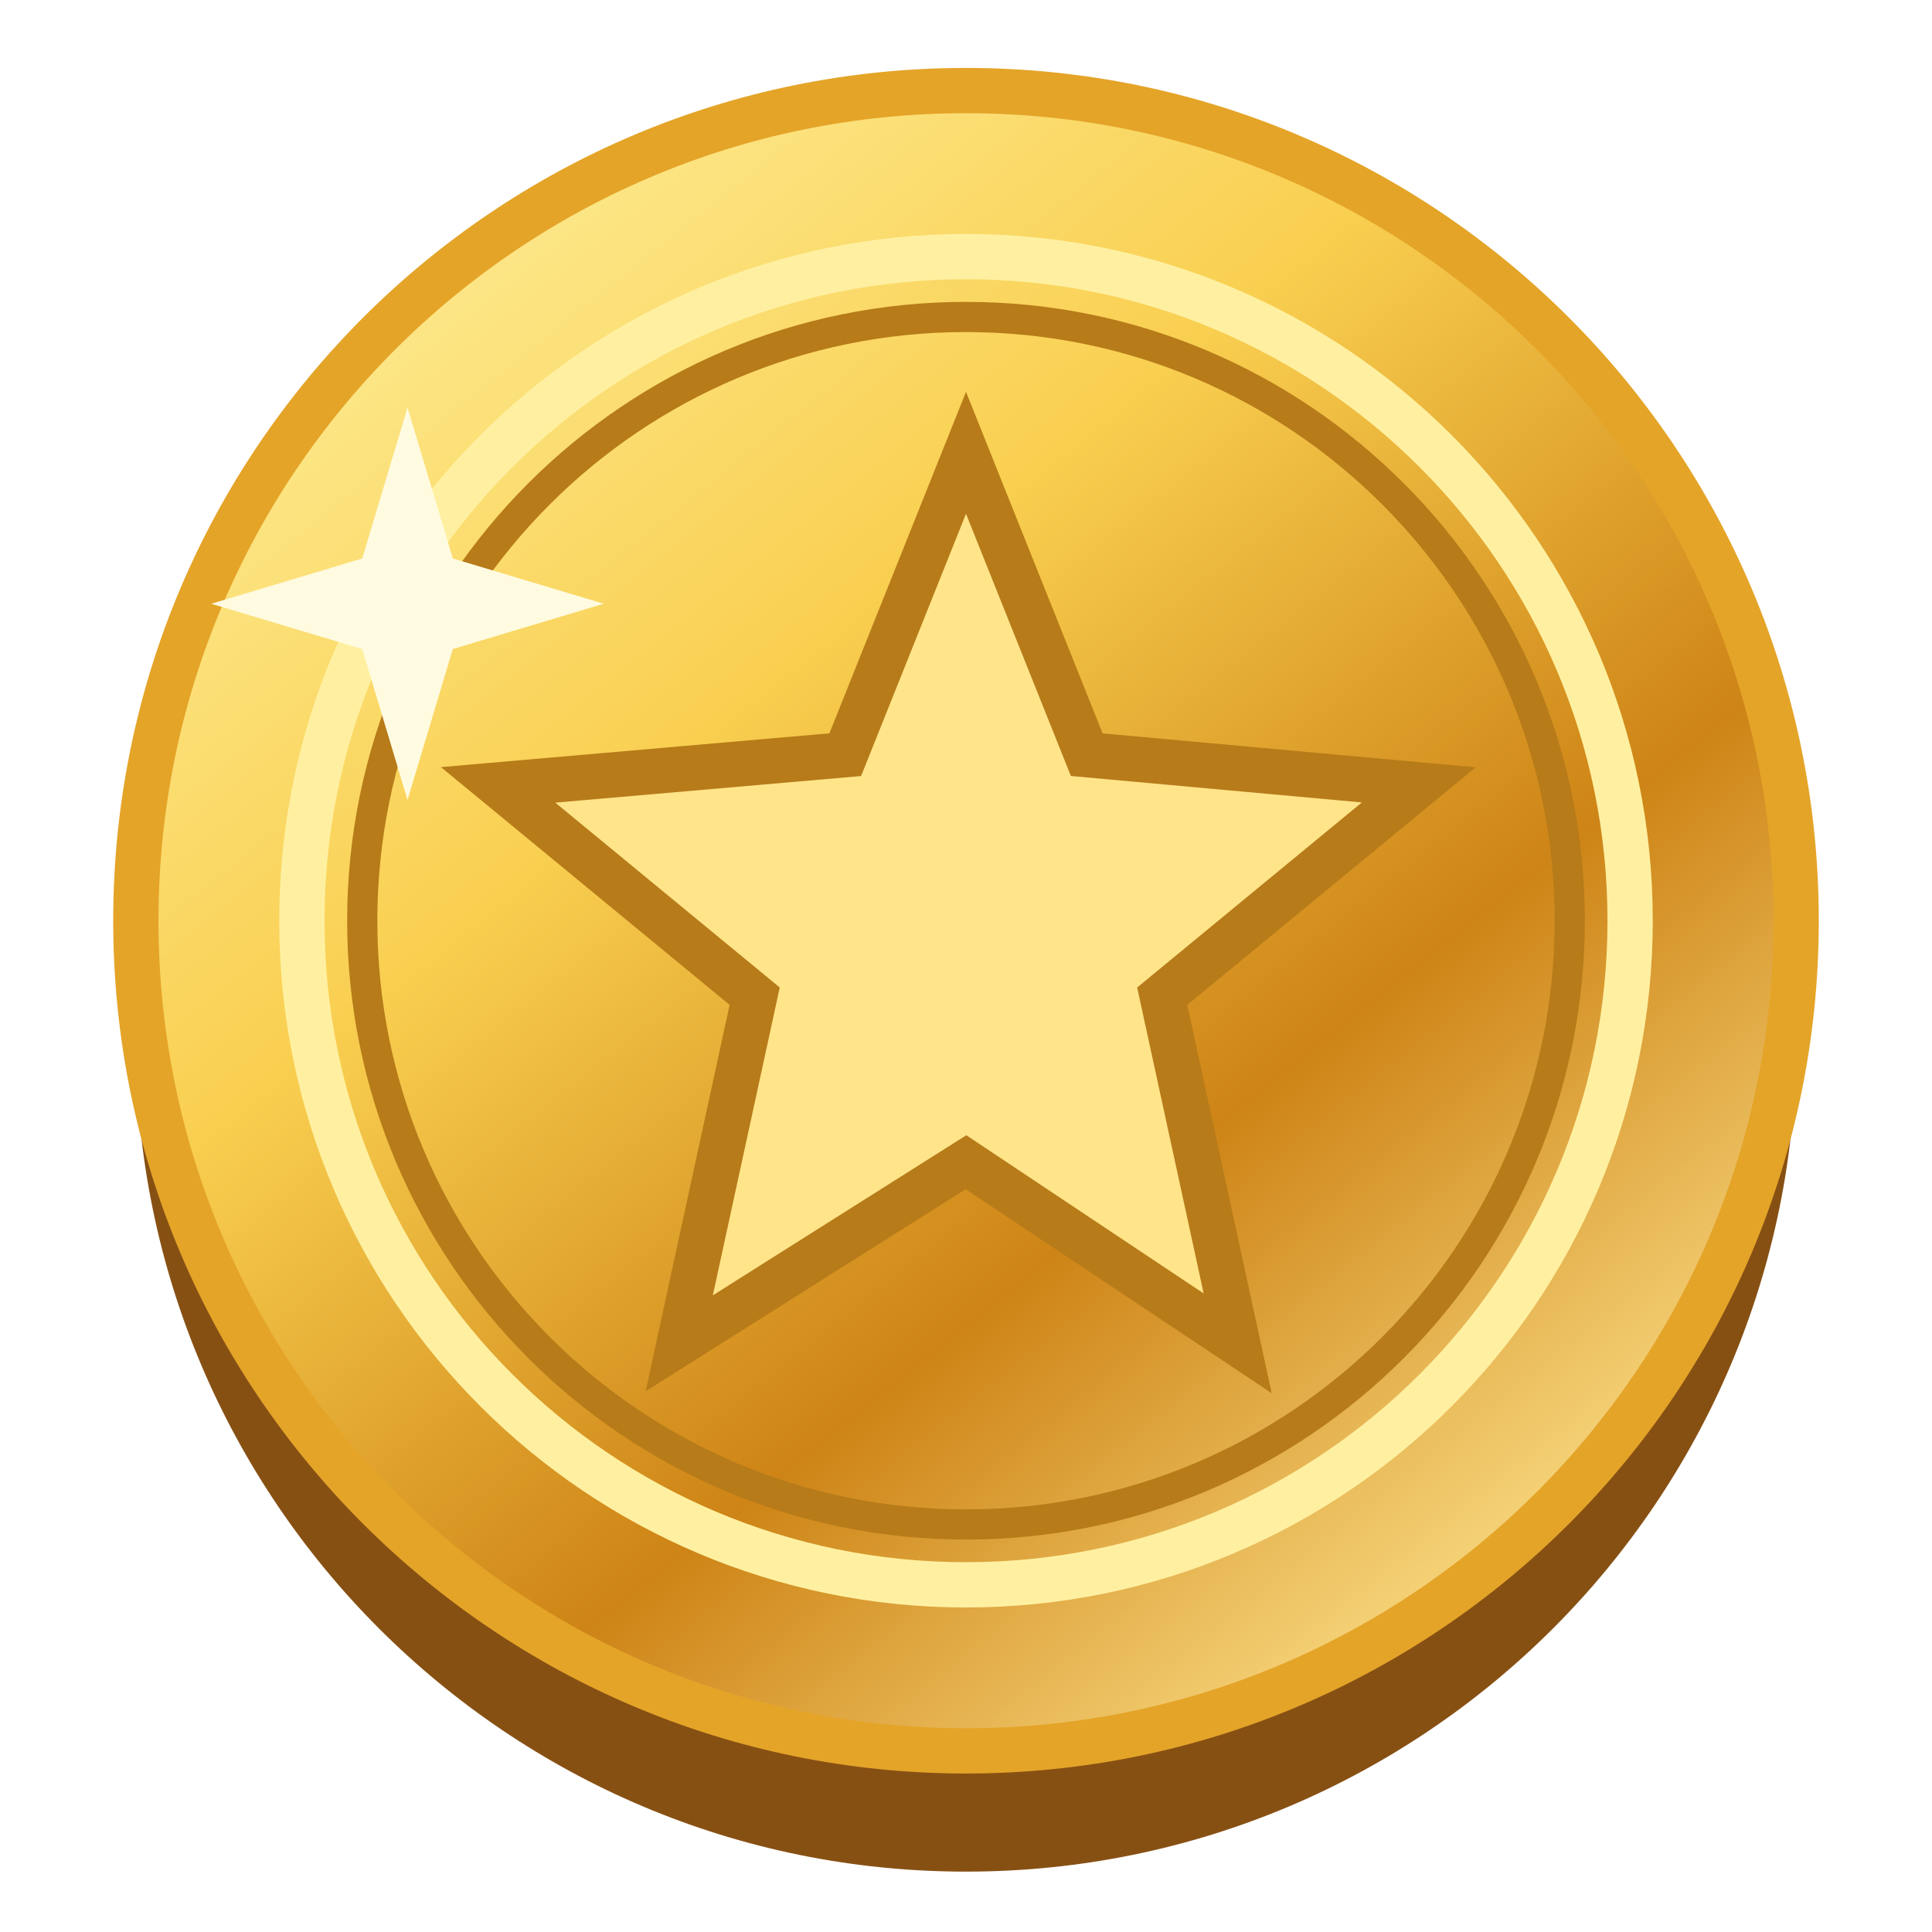
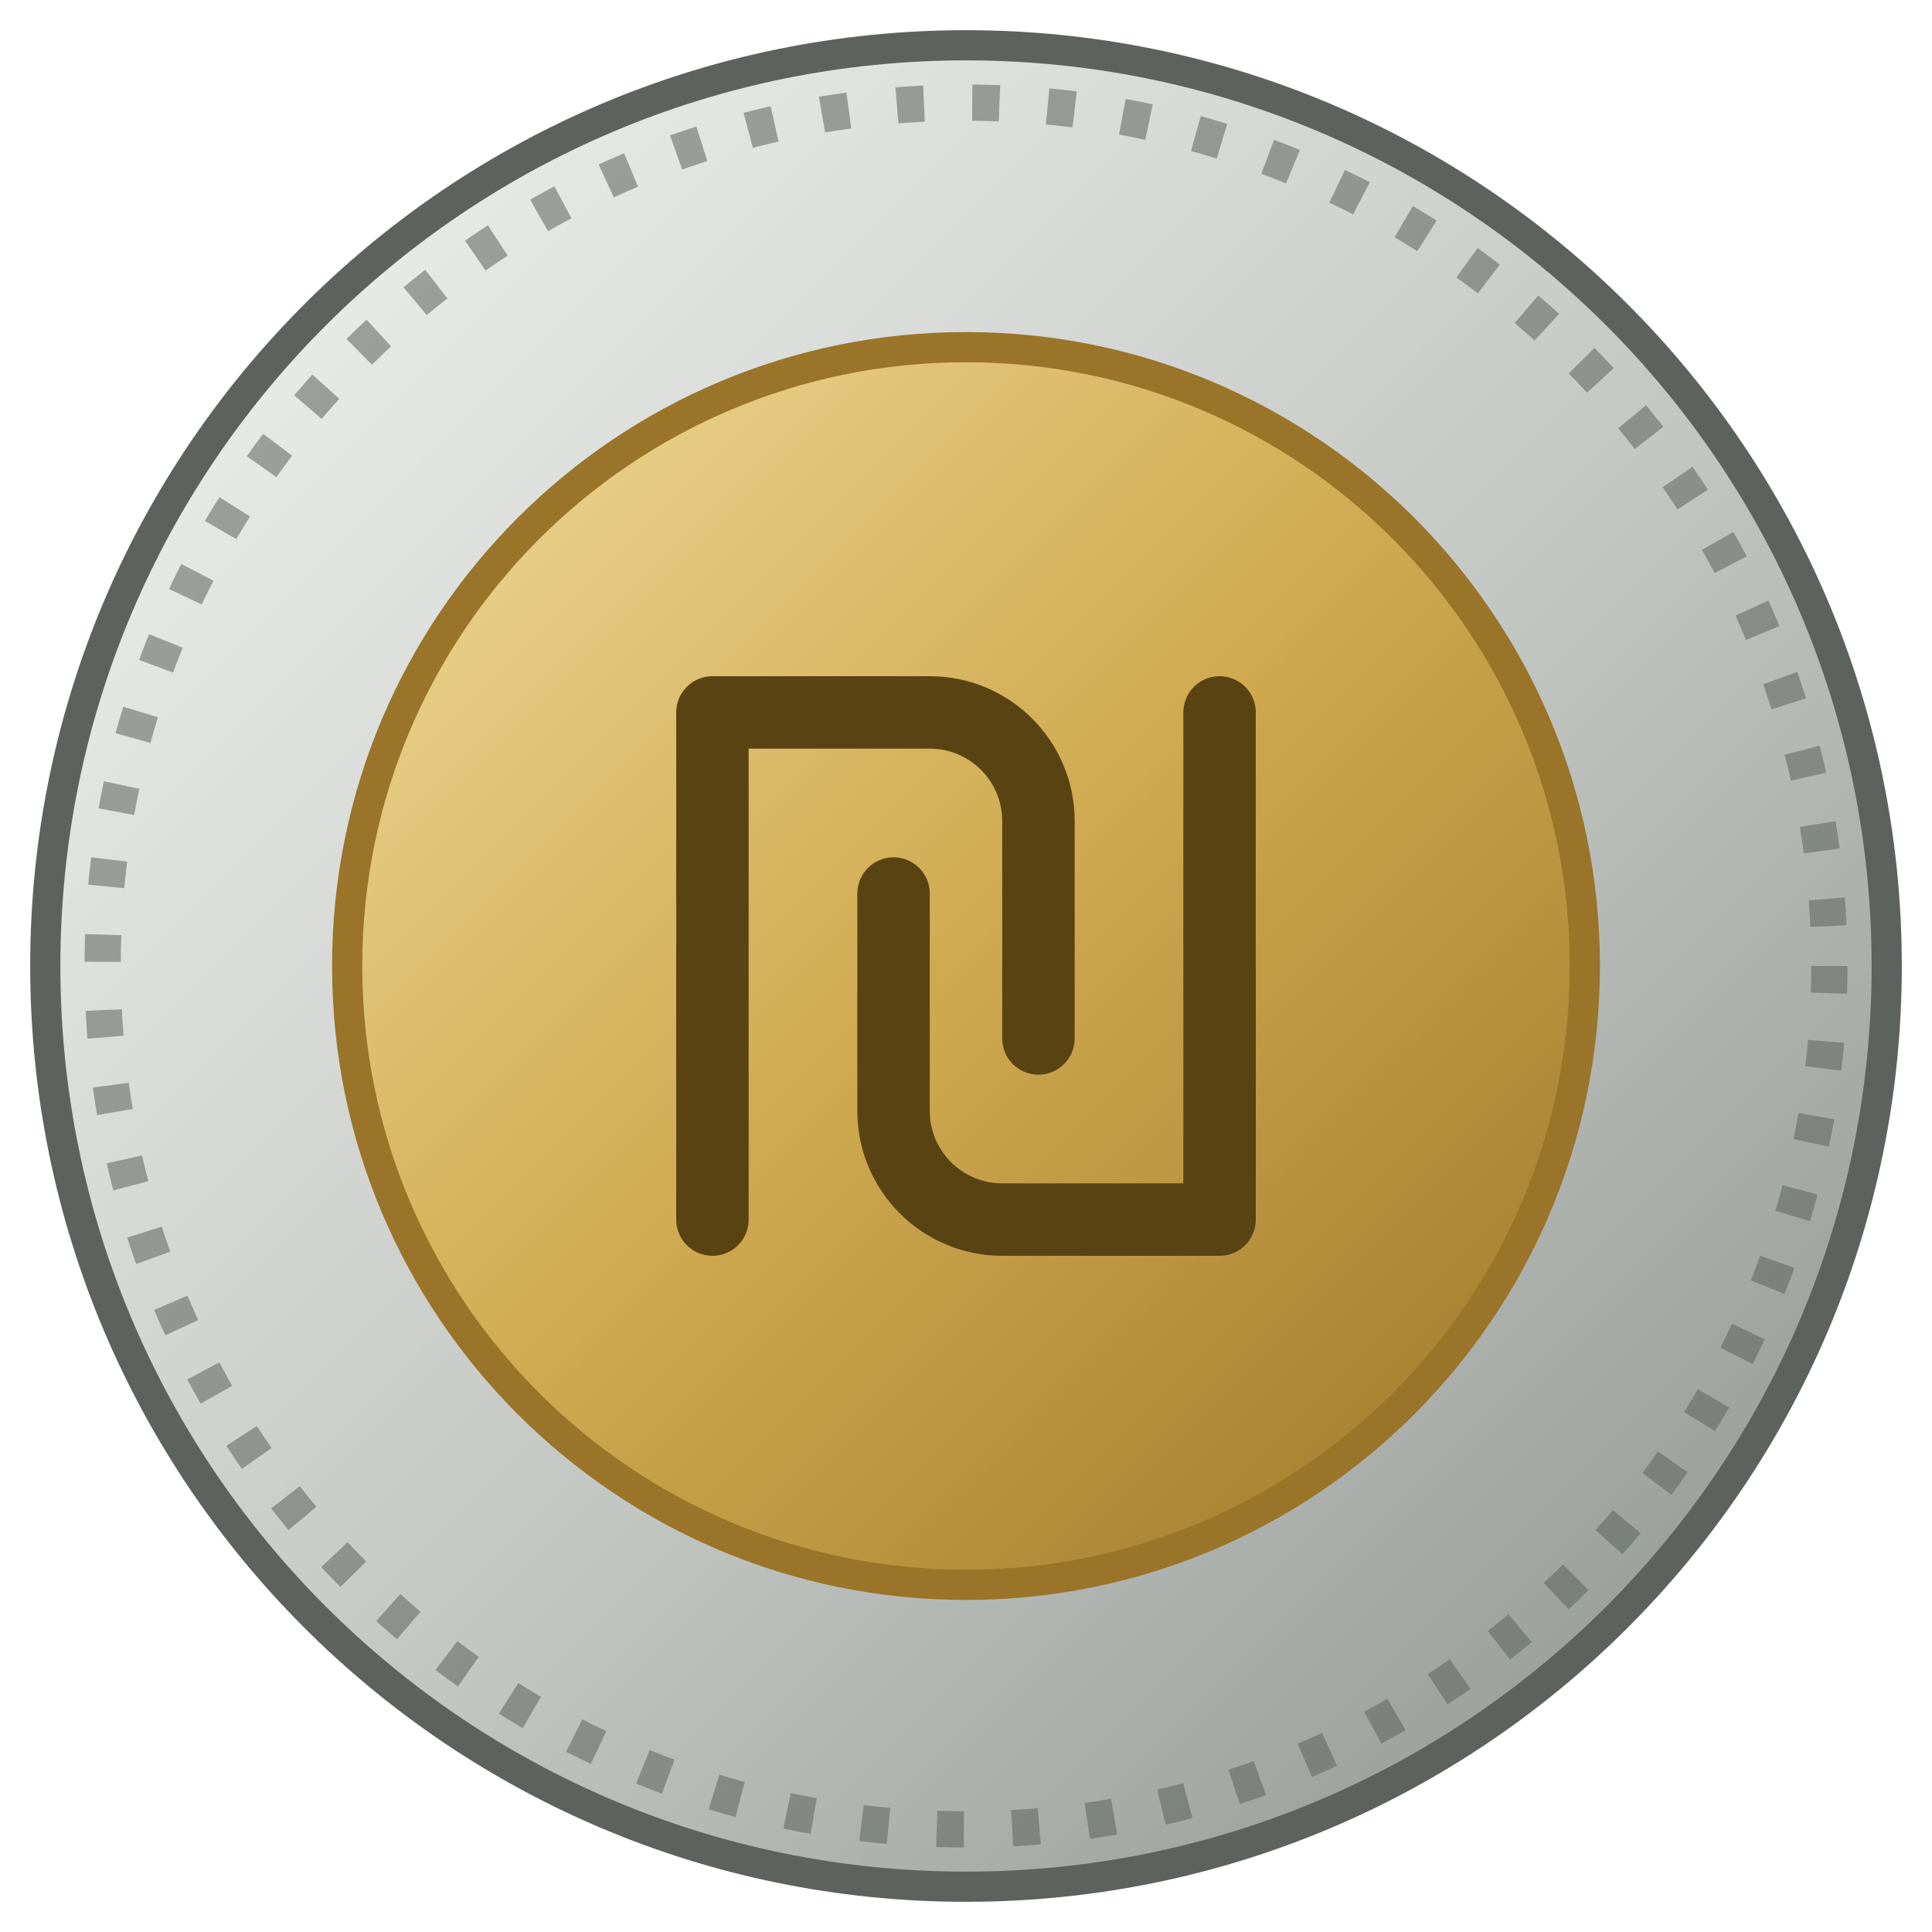
- <svg xmlns="http://www.w3.org/2000/svg" viewBox="0 0 128 128">
+ <svg xmlns="http://www.w3.org/2000/svg" viewBox="0 0 64 64">
  <defs>
-     <linearGradient id="g" x2=".8" y2="1">
-       <stop stop-color="#fff5aa" />
-       <stop offset=".4" stop-color="#f9cf50" />
-       <stop offset=".7" stop-color="#ce8416" />
-       <stop offset="1" stop-color="#ffe690" />
+     <linearGradient id="r" x2="1" y2="1">
+       <stop stop-color="#f4f5f2" />
+       <stop offset=".55" stop-color="#c3c7c4" />
+       <stop offset="1" stop-color="#8a908d" />
+     </linearGradient>
+     <linearGradient id="c" x2="1" y2="1">
+       <stop stop-color="#f1dc9c" />
+       <stop offset=".5" stop-color="#cfa94f" />
+       <stop offset="1" stop-color="#9a7428" />
    </linearGradient>
  </defs>
-   <ellipse cx="64" cy="69" rx="55" ry="55" fill="#875013" />
-   <circle cx="64" cy="61" r="55" fill="url(#g)" stroke="#e4a428" stroke-width="3" />
-   <circle cx="64" cy="61" r="44" fill="none" stroke="#fff0a1" stroke-width="3" />
-   <circle cx="64" cy="61" r="40" fill="none" stroke="#b77b19" stroke-width="2" />
-   <path d="M64 30l8 20 22 2-17 14 5 23-18-12-19 12 5-23-17-14 23-2z" fill="#ffe48a" stroke="#b77b19" stroke-width="3" />
-   <path d="M24 37l3-10 3 10 10 3-10 3-3 10-3-10-10-3z" fill="#fffbe1" />
+   <circle cx="32" cy="32" r="30.5" fill="url(#r)" stroke="#5d625f" />
+   <circle cx="32" cy="32" r="28.6" fill="none" stroke="#5d625f" stroke-width="1.2" stroke-dasharray=".9 1.6" opacity=".55" />
+   <circle cx="32" cy="32" r="20.5" fill="url(#c)" stroke="#9a7428" />
+   <path transform="translate(17.6 17.6) scale(1.2)" d="M5 19V5h6a3 3 0 0 1 3 3v6M19 5v14h-6a3 3 0 0 1-3-3v-6" fill="none" stroke="#5a4313" stroke-width="2" stroke-linecap="round" stroke-linejoin="round" />
</svg>
